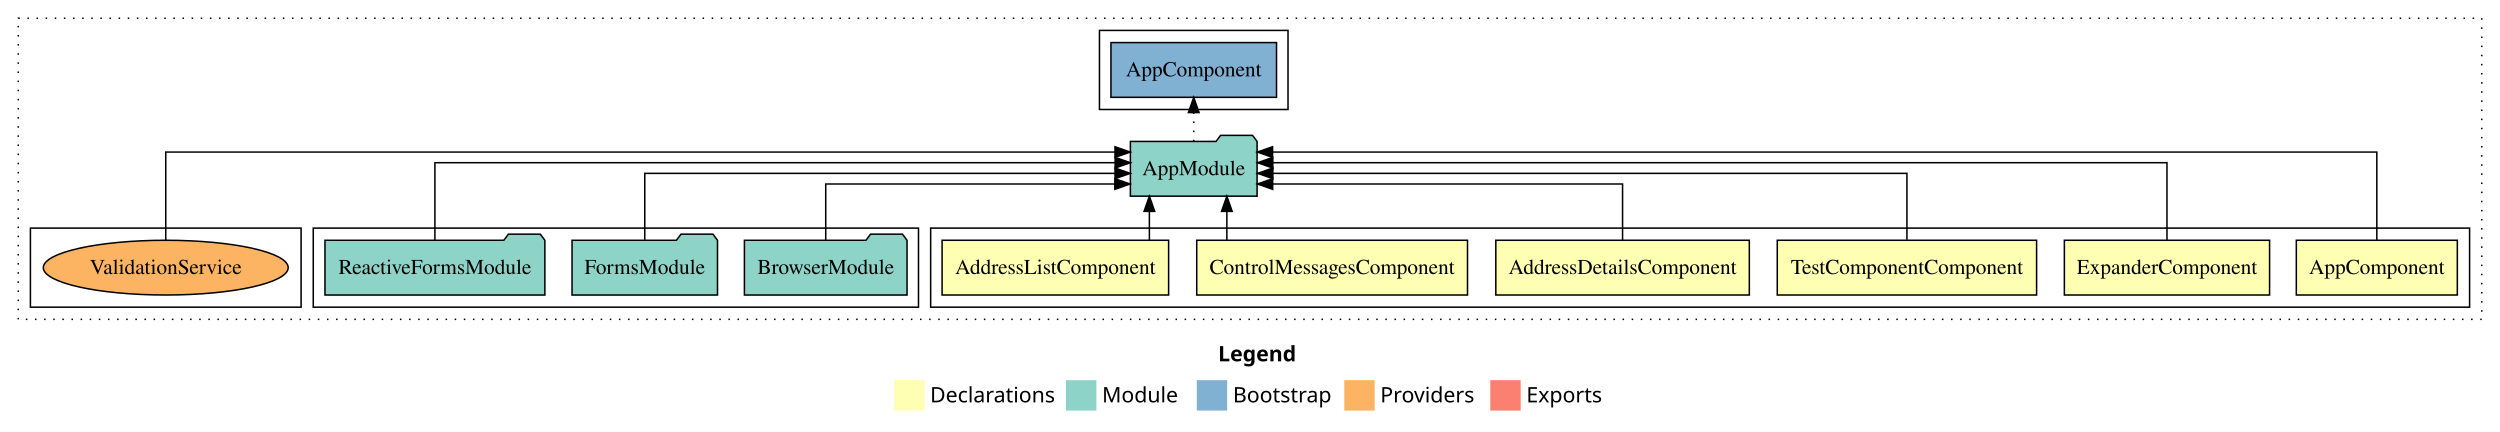
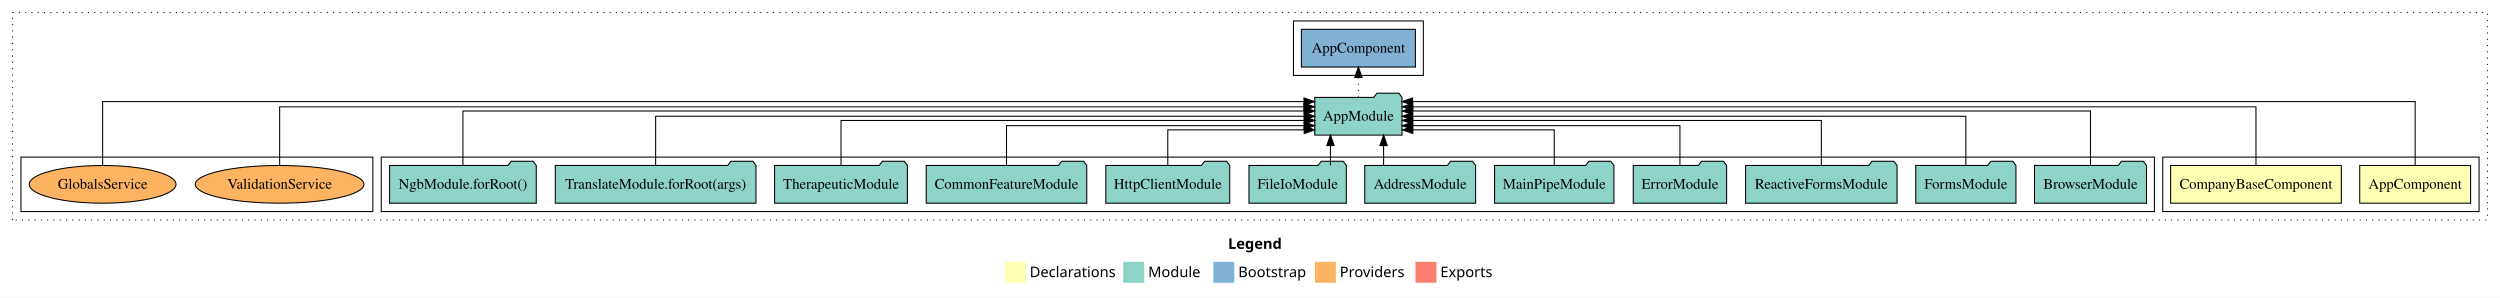
- <svg xmlns="http://www.w3.org/2000/svg" width="1644pt" height="284pt" viewBox="0.00 0.00 1644.00 284.00">
+ <svg xmlns="http://www.w3.org/2000/svg" width="2387pt" height="284pt" viewBox="0.00 0.00 2387.00 284.00">
  <g id="graph0" class="graph" transform="scale(1 1) rotate(0) translate(4 280)">
-     <polygon fill="#ffffff" stroke="transparent" points="-4,4 -4,-280 1640,-280 1640,4 -4,4" />
-     <text text-anchor="start" x="797.009" y="-42.4" font-family="sans-serif" font-weight="bold" font-size="14.00" fill="#000000">Legend</text>
-     <polygon fill="#ffffb3" stroke="transparent" points="584,-10 584,-30 604,-30 604,-10 584,-10" />
-     <text text-anchor="start" x="607.629" y="-15.4" font-family="sans-serif" font-size="14.00" fill="#000000">  Declarations</text>
-     <polygon fill="#8dd3c7" stroke="transparent" points="697,-10 697,-30 717,-30 717,-10 697,-10" />
-     <text text-anchor="start" x="720.725" y="-15.4" font-family="sans-serif" font-size="14.00" fill="#000000">  Module</text>
-     <polygon fill="#80b1d3" stroke="transparent" points="783,-10 783,-30 803,-30 803,-10 783,-10" />
-     <text text-anchor="start" x="806.781" y="-15.4" font-family="sans-serif" font-size="14.00" fill="#000000">  Bootstrap</text>
-     <polygon fill="#fdb462" stroke="transparent" points="880,-10 880,-30 900,-30 900,-10 880,-10" />
-     <text text-anchor="start" x="903.673" y="-15.4" font-family="sans-serif" font-size="14.00" fill="#000000">  Providers</text>
-     <polygon fill="#fb8072" stroke="transparent" points="976,-10 976,-30 996,-30 996,-10 976,-10" />
-     <text text-anchor="start" x="999.726" y="-15.4" font-family="sans-serif" font-size="14.00" fill="#000000">  Exports</text>
+     <polygon fill="#ffffff" stroke="transparent" points="-4,4 -4,-280 2383,-280 2383,4 -4,4" />
+     <text text-anchor="start" x="1168.509" y="-42.4" font-family="sans-serif" font-weight="bold" font-size="14.00" fill="#000000">Legend</text>
+     <polygon fill="#ffffb3" stroke="transparent" points="955.5,-10 955.5,-30 975.5,-30 975.5,-10 955.5,-10" />
+     <text text-anchor="start" x="979.129" y="-15.4" font-family="sans-serif" font-size="14.00" fill="#000000">  Declarations</text>
+     <polygon fill="#8dd3c7" stroke="transparent" points="1068.5,-10 1068.5,-30 1088.5,-30 1088.5,-10 1068.5,-10" />
+     <text text-anchor="start" x="1092.225" y="-15.4" font-family="sans-serif" font-size="14.00" fill="#000000">  Module</text>
+     <polygon fill="#80b1d3" stroke="transparent" points="1154.5,-10 1154.5,-30 1174.5,-30 1174.5,-10 1154.5,-10" />
+     <text text-anchor="start" x="1178.281" y="-15.4" font-family="sans-serif" font-size="14.00" fill="#000000">  Bootstrap</text>
+     <polygon fill="#fdb462" stroke="transparent" points="1251.5,-10 1251.5,-30 1271.5,-30 1271.5,-10 1251.5,-10" />
+     <text text-anchor="start" x="1275.173" y="-15.4" font-family="sans-serif" font-size="14.00" fill="#000000">  Providers</text>
+     <polygon fill="#fb8072" stroke="transparent" points="1347.5,-10 1347.5,-30 1367.5,-30 1367.5,-10 1347.5,-10" />
+     <text text-anchor="start" x="1371.226" y="-15.4" font-family="sans-serif" font-size="14.00" fill="#000000">  Exports</text>
    <g id="clust1" class="cluster">
-       <polygon fill="none" stroke="#000000" stroke-dasharray="1,5" points="8,-70 8,-268 1628,-268 1628,-70 8,-70" />
+       <polygon fill="none" stroke="#000000" stroke-dasharray="1,5" points="8,-70 8,-268 2371,-268 2371,-70 8,-70" />
    </g>
    <g id="clust2" class="cluster">
-       <polygon fill="none" stroke="#000000" points="608,-78 608,-130 1620,-130 1620,-78 608,-78" />
+       <polygon fill="none" stroke="#000000" points="2061,-78 2061,-130 2363,-130 2363,-78 2061,-78" />
    </g>
-     <g id="clust9" class="cluster">
-       <polygon fill="none" stroke="#000000" points="202,-78 202,-130 600,-130 600,-78 202,-78" />
+     <g id="clust5" class="cluster">
+       <polygon fill="none" stroke="#000000" points="360,-78 360,-130 2053,-130 2053,-78 360,-78" />
    </g>
-     <g id="clust11" class="cluster">
-       <polygon fill="none" stroke="#000000" points="719,-208 719,-260 843,-260 843,-208 719,-208" />
+     <g id="clust7" class="cluster">
+       <polygon fill="none" stroke="#000000" points="1231,-208 1231,-260 1355,-260 1355,-208 1231,-208" />
    </g>
-     <g id="clust12" class="cluster">
-       <polygon fill="none" stroke="#000000" points="16,-78 16,-130 194,-130 194,-78 16,-78" />
+     <g id="clust8" class="cluster">
+       <polygon fill="none" stroke="#000000" points="16,-78 16,-130 352,-130 352,-78 16,-78" />
    </g>
    <g id="node1" class="node">
-       <polygon fill="#ffffb3" stroke="#000000" points="1611.94,-122 1506.06,-122 1506.06,-86 1611.94,-86 1611.94,-122" />
-       <text text-anchor="middle" x="1559" y="-99.8" font-family="Times,serif" font-size="14.00" fill="#000000">AppComponent</text>
+       <polygon fill="#ffffb3" stroke="#000000" points="2354.94,-122 2249.06,-122 2249.06,-86 2354.94,-86 2354.94,-122" />
+       <text text-anchor="middle" x="2302" y="-99.8" font-family="Times,serif" font-size="14.00" fill="#000000">AppComponent</text>
+     </g>
+     <g id="node3" class="node">
+       <polygon fill="#8dd3c7" stroke="#000000" points="1334.657,-187 1331.657,-191 1310.657,-191 1307.657,-187 1251.343,-187 1251.343,-151 1334.657,-151 1334.657,-187" />
+       <text text-anchor="middle" x="1293" y="-164.8" font-family="Times,serif" font-size="14.00" fill="#000000">AppModule</text>
+     </g>
+     <g id="edge1" class="edge">
+       <path fill="none" stroke="#000000" d="M2302,-122.323C2302,-145.66 2302,-183 2302,-183 2302,-183 1344.752,-183 1344.752,-183" />
+       <polygon fill="#000000" stroke="#000000" points="1344.753,-179.5 1334.752,-183 1344.752,-186.5 1344.753,-179.5" />
+     </g>
+     <g id="node2" class="node">
+       <polygon fill="#ffffb3" stroke="#000000" points="2231.485,-122 2068.515,-122 2068.515,-86 2231.485,-86 2231.485,-122" />
+       <text text-anchor="middle" x="2150" y="-99.8" font-family="Times,serif" font-size="14.00" fill="#000000">CompanyBaseComponent</text>
+     </g>
+     <g id="edge2" class="edge">
+       <path fill="none" stroke="#000000" d="M2150,-122.292C2150,-144.206 2150,-178 2150,-178 2150,-178 1344.915,-178 1344.915,-178" />
+       <polygon fill="#000000" stroke="#000000" points="1344.915,-174.5 1334.915,-178 1344.915,-181.5 1344.915,-174.5" />
+     </g>
+     <g id="node16" class="node">
+       <polygon fill="#80b1d3" stroke="#000000" points="1347.439,-252 1238.561,-252 1238.561,-216 1347.439,-216 1347.439,-252" />
+       <text text-anchor="middle" x="1293" y="-229.8" font-family="Times,serif" font-size="14.00" fill="#000000">AppComponent </text>
+     </g>
+     <g id="edge15" class="edge">
+       <path fill="none" stroke="#000000" stroke-dasharray="1,5" d="M1293,-187.106C1293,-187.106 1293,-205.991 1293,-205.991" />
+       <polygon fill="#000000" stroke="#000000" points="1289.5,-205.991 1293,-215.991 1296.5,-205.991 1289.5,-205.991" />
+     </g>
+     <g id="node4" class="node">
+       <polygon fill="#8dd3c7" stroke="#000000" points="2045.473,-122 2042.473,-126 2021.473,-126 2018.473,-122 1938.527,-122 1938.527,-86 2045.473,-86 2045.473,-122" />
+       <text text-anchor="middle" x="1992" y="-99.8" font-family="Times,serif" font-size="14.00" fill="#000000">BrowserModule</text>
+     </g>
+     <g id="edge3" class="edge">
+       <path fill="none" stroke="#000000" d="M1992,-122.027C1992,-142.767 1992,-174 1992,-174 1992,-174 1344.891,-174 1344.891,-174" />
+       <polygon fill="#000000" stroke="#000000" points="1344.892,-170.5 1334.891,-174 1344.891,-177.5 1344.892,-170.5" />
+     </g>
+     <g id="node5" class="node">
+       <polygon fill="#8dd3c7" stroke="#000000" points="1920.829,-122 1917.829,-126 1896.829,-126 1893.829,-122 1825.171,-122 1825.171,-86 1920.829,-86 1920.829,-122" />
+       <text text-anchor="middle" x="1873" y="-99.8" font-family="Times,serif" font-size="14.00" fill="#000000">FormsModule</text>
+     </g>
+     <g id="edge4" class="edge">
+       <path fill="none" stroke="#000000" d="M1873,-122.106C1873,-141.339 1873,-169 1873,-169 1873,-169 1344.712,-169 1344.712,-169" />
+       <polygon fill="#000000" stroke="#000000" points="1344.712,-165.5 1334.712,-169 1344.712,-172.5 1344.712,-165.5" />
+     </g>
+     <g id="node6" class="node">
+       <polygon fill="#8dd3c7" stroke="#000000" points="1807.305,-122 1804.305,-126 1783.305,-126 1780.305,-122 1662.695,-122 1662.695,-86 1807.305,-86 1807.305,-122" />
+       <text text-anchor="middle" x="1735" y="-99.8" font-family="Times,serif" font-size="14.00" fill="#000000">ReactiveFormsModule</text>
+     </g>
+     <g id="edge5" class="edge">
+       <path fill="none" stroke="#000000" d="M1735,-122.302C1735,-140.27 1735,-165 1735,-165 1735,-165 1344.981,-165 1344.981,-165" />
+       <polygon fill="#000000" stroke="#000000" points="1344.981,-161.5 1334.981,-165 1344.981,-168.5 1344.981,-161.5" />
    </g>
    <g id="node7" class="node">
-       <polygon fill="#8dd3c7" stroke="#000000" points="822.657,-187 819.657,-191 798.657,-191 795.657,-187 739.343,-187 739.343,-151 822.657,-151 822.657,-187" />
-       <text text-anchor="middle" x="781" y="-164.8" font-family="Times,serif" font-size="14.00" fill="#000000">AppModule</text>
-     </g>
-     <g id="edge1" class="edge">
-       <path fill="none" stroke="#000000" d="M1559,-122.011C1559,-144.485 1559,-180 1559,-180 1559,-180 832.829,-180 832.829,-180" />
-       <polygon fill="#000000" stroke="#000000" points="832.829,-176.5 822.829,-180 832.829,-183.5 832.829,-176.5" />
-     </g>
-     <g id="node2" class="node">
-       <polygon fill="#ffffb3" stroke="#000000" points="1488.475,-122 1353.525,-122 1353.525,-86 1488.475,-86 1488.475,-122" />
-       <text text-anchor="middle" x="1421" y="-99.8" font-family="Times,serif" font-size="14.00" fill="#000000">ExpanderComponent</text>
-     </g>
-     <g id="edge2" class="edge">
-       <path fill="none" stroke="#000000" d="M1421,-122.129C1421,-142.572 1421,-173 1421,-173 1421,-173 832.992,-173 832.992,-173" />
-       <polygon fill="#000000" stroke="#000000" points="832.992,-169.5 822.992,-173 832.992,-176.5 832.992,-169.5" />
-     </g>
-     <g id="node3" class="node">
-       <polygon fill="#ffffb3" stroke="#000000" points="1335.267,-122 1164.733,-122 1164.733,-86 1335.267,-86 1335.267,-122" />
-       <text text-anchor="middle" x="1250" y="-99.8" font-family="Times,serif" font-size="14.00" fill="#000000">TestComponentComponent</text>
-     </g>
-     <g id="edge3" class="edge">
-       <path fill="none" stroke="#000000" d="M1250,-122.267C1250,-140.555 1250,-166 1250,-166 1250,-166 833.033,-166 833.033,-166" />
-       <polygon fill="#000000" stroke="#000000" points="833.033,-162.5 823.033,-166 833.033,-169.5 833.033,-162.5" />
-     </g>
-     <g id="node4" class="node">
-       <polygon fill="#ffffb3" stroke="#000000" points="1146.356,-122 979.644,-122 979.644,-86 1146.356,-86 1146.356,-122" />
-       <text text-anchor="middle" x="1063" y="-99.8" font-family="Times,serif" font-size="14.00" fill="#000000">AddressDetailsComponent</text>
-     </g>
-     <g id="edge4" class="edge">
-       <path fill="none" stroke="#000000" d="M1063,-122.009C1063,-138.049 1063,-159 1063,-159 1063,-159 832.914,-159 832.914,-159" />
-       <polygon fill="#000000" stroke="#000000" points="832.914,-155.5 822.914,-159 832.914,-162.5 832.914,-155.5" />
-     </g>
-     <g id="node5" class="node">
-       <polygon fill="#ffffb3" stroke="#000000" points="961.034,-122 782.966,-122 782.966,-86 961.034,-86 961.034,-122" />
-       <text text-anchor="middle" x="872" y="-99.8" font-family="Times,serif" font-size="14.00" fill="#000000">ControlMessagesComponent</text>
-     </g>
-     <g id="edge5" class="edge">
-       <path fill="none" stroke="#000000" d="M802.781,-122.106C802.781,-122.106 802.781,-140.991 802.781,-140.991" />
-       <polygon fill="#000000" stroke="#000000" points="799.281,-140.991 802.781,-150.991 806.281,-140.991 799.281,-140.991" />
-     </g>
-     <g id="node6" class="node">
-       <polygon fill="#ffffb3" stroke="#000000" points="764.482,-122 615.518,-122 615.518,-86 764.482,-86 764.482,-122" />
-       <text text-anchor="middle" x="690" y="-99.8" font-family="Times,serif" font-size="14.00" fill="#000000">AddressListComponent</text>
+       <polygon fill="#8dd3c7" stroke="#000000" points="1644.584,-122 1641.584,-126 1620.584,-126 1617.584,-122 1555.416,-122 1555.416,-86 1644.584,-86 1644.584,-122" />
+       <text text-anchor="middle" x="1600" y="-99.8" font-family="Times,serif" font-size="14.00" fill="#000000">ErrorModule</text>
    </g>
    <g id="edge6" class="edge">
-       <path fill="none" stroke="#000000" d="M751.831,-122.106C751.831,-122.106 751.831,-140.991 751.831,-140.991" />
-       <polygon fill="#000000" stroke="#000000" points="748.331,-140.991 751.831,-150.991 755.331,-140.991 748.331,-140.991" />
+       <path fill="none" stroke="#000000" d="M1600,-122.027C1600,-138.398 1600,-160 1600,-160 1600,-160 1344.723,-160 1344.723,-160" />
+       <polygon fill="#000000" stroke="#000000" points="1344.723,-156.5 1334.723,-160 1344.723,-163.5 1344.723,-156.5" />
+     </g>
+     <g id="node8" class="node">
+       <polygon fill="#8dd3c7" stroke="#000000" points="1536.987,-122 1533.987,-126 1512.987,-126 1509.987,-122 1423.013,-122 1423.013,-86 1536.987,-86 1536.987,-122" />
+       <text text-anchor="middle" x="1480" y="-99.8" font-family="Times,serif" font-size="14.00" fill="#000000">MainPipeModule</text>
+     </g>
+     <g id="edge7" class="edge">
+       <path fill="none" stroke="#000000" d="M1480,-122.187C1480,-137.182 1480,-156 1480,-156 1480,-156 1344.966,-156 1344.966,-156" />
+       <polygon fill="#000000" stroke="#000000" points="1344.966,-152.5 1334.966,-156 1344.966,-159.5 1344.966,-152.5" />
+     </g>
+     <g id="node9" class="node">
+       <polygon fill="#8dd3c7" stroke="#000000" points="1404.922,-122 1401.922,-126 1380.922,-126 1377.922,-122 1299.078,-122 1299.078,-86 1404.922,-86 1404.922,-122" />
+       <text text-anchor="middle" x="1352" y="-99.8" font-family="Times,serif" font-size="14.00" fill="#000000">AddressModule</text>
+     </g>
+     <g id="edge8" class="edge">
+       <path fill="none" stroke="#000000" d="M1317.059,-122.106C1317.059,-122.106 1317.059,-140.991 1317.059,-140.991" />
+       <polygon fill="#000000" stroke="#000000" points="1313.559,-140.991 1317.059,-150.991 1320.559,-140.991 1313.559,-140.991" />
+     </g>
+     <g id="node10" class="node">
+       <polygon fill="#8dd3c7" stroke="#000000" points="1281.489,-122 1278.489,-126 1257.489,-126 1254.489,-122 1188.511,-122 1188.511,-86 1281.489,-86 1281.489,-122" />
+       <text text-anchor="middle" x="1235" y="-99.8" font-family="Times,serif" font-size="14.00" fill="#000000">FileIoModule</text>
+     </g>
+     <g id="edge9" class="edge">
+       <path fill="none" stroke="#000000" d="M1266.333,-122.106C1266.333,-122.106 1266.333,-140.991 1266.333,-140.991" />
+       <polygon fill="#000000" stroke="#000000" points="1262.833,-140.991 1266.333,-150.991 1269.833,-140.991 1262.833,-140.991" />
    </g>
    <g id="node11" class="node">
-       <polygon fill="#80b1d3" stroke="#000000" points="835.439,-252 726.561,-252 726.561,-216 835.439,-216 835.439,-252" />
-       <text text-anchor="middle" x="781" y="-229.8" font-family="Times,serif" font-size="14.00" fill="#000000">AppComponent </text>
+       <polygon fill="#8dd3c7" stroke="#000000" points="1170.161,-122 1167.161,-126 1146.161,-126 1143.161,-122 1051.839,-122 1051.839,-86 1170.161,-86 1170.161,-122" />
+       <text text-anchor="middle" x="1111" y="-99.8" font-family="Times,serif" font-size="14.00" fill="#000000">HttpClientModule</text>
    </g>
    <g id="edge10" class="edge">
-       <path fill="none" stroke="#000000" stroke-dasharray="1,5" d="M781,-187.106C781,-187.106 781,-205.991 781,-205.991" />
-       <polygon fill="#000000" stroke="#000000" points="777.5,-205.991 781,-215.991 784.5,-205.991 777.5,-205.991" />
-     </g>
-     <g id="node8" class="node">
-       <polygon fill="#8dd3c7" stroke="#000000" points="592.473,-122 589.473,-126 568.473,-126 565.473,-122 485.527,-122 485.527,-86 592.473,-86 592.473,-122" />
-       <text text-anchor="middle" x="539" y="-99.8" font-family="Times,serif" font-size="14.00" fill="#000000">BrowserModule</text>
-     </g>
-     <g id="edge7" class="edge">
-       <path fill="none" stroke="#000000" d="M539,-122.009C539,-138.049 539,-159 539,-159 539,-159 729.123,-159 729.123,-159" />
-       <polygon fill="#000000" stroke="#000000" points="729.123,-162.5 739.123,-159 729.123,-155.5 729.123,-162.5" />
-     </g>
-     <g id="node9" class="node">
-       <polygon fill="#8dd3c7" stroke="#000000" points="467.829,-122 464.829,-126 443.829,-126 440.829,-122 372.171,-122 372.171,-86 467.829,-86 467.829,-122" />
-       <text text-anchor="middle" x="420" y="-99.8" font-family="Times,serif" font-size="14.00" fill="#000000">FormsModule</text>
-     </g>
-     <g id="edge8" class="edge">
-       <path fill="none" stroke="#000000" d="M420,-122.267C420,-140.555 420,-166 420,-166 420,-166 729.236,-166 729.236,-166" />
-       <polygon fill="#000000" stroke="#000000" points="729.236,-169.5 739.236,-166 729.236,-162.5 729.236,-169.5" />
-     </g>
-     <g id="node10" class="node">
-       <polygon fill="#8dd3c7" stroke="#000000" points="354.305,-122 351.305,-126 330.305,-126 327.305,-122 209.695,-122 209.695,-86 354.305,-86 354.305,-122" />
-       <text text-anchor="middle" x="282" y="-99.8" font-family="Times,serif" font-size="14.00" fill="#000000">ReactiveFormsModule</text>
-     </g>
-     <g id="edge9" class="edge">
-       <path fill="none" stroke="#000000" d="M282,-122.129C282,-142.572 282,-173 282,-173 282,-173 729.314,-173 729.314,-173" />
-       <polygon fill="#000000" stroke="#000000" points="729.314,-176.5 739.314,-173 729.314,-169.5 729.314,-176.5" />
+       <path fill="none" stroke="#000000" d="M1111,-122.187C1111,-137.182 1111,-156 1111,-156 1111,-156 1241.245,-156 1241.245,-156" />
+       <polygon fill="#000000" stroke="#000000" points="1241.246,-159.5 1251.245,-156 1241.245,-152.5 1241.246,-159.5" />
    </g>
    <g id="node12" class="node">
-       <ellipse fill="#fdb462" stroke="#000000" cx="105" cy="-104" rx="80.514" ry="18" />
-       <text text-anchor="middle" x="105" y="-99.8" font-family="Times,serif" font-size="14.00" fill="#000000">ValidationService</text>
+       <polygon fill="#8dd3c7" stroke="#000000" points="1033.646,-122 1030.646,-126 1009.646,-126 1006.646,-122 880.354,-122 880.354,-86 1033.646,-86 1033.646,-122" />
+       <text text-anchor="middle" x="957" y="-99.8" font-family="Times,serif" font-size="14.00" fill="#000000">CommonFeatureModule</text>
    </g>
    <g id="edge11" class="edge">
-       <path fill="none" stroke="#000000" d="M105,-122.011C105,-144.485 105,-180 105,-180 105,-180 729.223,-180 729.223,-180" />
-       <polygon fill="#000000" stroke="#000000" points="729.223,-183.5 739.223,-180 729.223,-176.5 729.223,-183.5" />
+       <path fill="none" stroke="#000000" d="M957,-122.027C957,-138.398 957,-160 957,-160 957,-160 1241.125,-160 1241.125,-160" />
+       <polygon fill="#000000" stroke="#000000" points="1241.125,-163.5 1251.125,-160 1241.125,-156.5 1241.125,-163.5" />
+     </g>
+     <g id="node13" class="node">
+       <polygon fill="#8dd3c7" stroke="#000000" points="862.403,-122 859.403,-126 838.403,-126 835.403,-122 735.597,-122 735.597,-86 862.403,-86 862.403,-122" />
+       <text text-anchor="middle" x="799" y="-99.8" font-family="Times,serif" font-size="14.00" fill="#000000">TherapeuticModule</text>
+     </g>
+     <g id="edge12" class="edge">
+       <path fill="none" stroke="#000000" d="M799,-122.302C799,-140.27 799,-165 799,-165 799,-165 1241.308,-165 1241.308,-165" />
+       <polygon fill="#000000" stroke="#000000" points="1241.308,-168.5 1251.308,-165 1241.308,-161.5 1241.308,-168.5" />
+     </g>
+     <g id="node14" class="node">
+       <polygon fill="#8dd3c7" stroke="#000000" points="717.822,-122 714.822,-126 693.822,-126 690.822,-122 526.178,-122 526.178,-86 717.822,-86 717.822,-122" />
+       <text text-anchor="middle" x="622" y="-99.8" font-family="Times,serif" font-size="14.00" fill="#000000">TranslateModule.forRoot(args)</text>
+     </g>
+     <g id="edge13" class="edge">
+       <path fill="none" stroke="#000000" d="M622,-122.106C622,-141.339 622,-169 622,-169 622,-169 1241.28,-169 1241.28,-169" />
+       <polygon fill="#000000" stroke="#000000" points="1241.28,-172.5 1251.28,-169 1241.279,-165.5 1241.28,-172.5" />
+     </g>
+     <g id="node15" class="node">
+       <polygon fill="#8dd3c7" stroke="#000000" points="508.026,-122 505.026,-126 484.026,-126 481.026,-122 367.974,-122 367.974,-86 508.026,-86 508.026,-122" />
+       <text text-anchor="middle" x="438" y="-99.8" font-family="Times,serif" font-size="14.00" fill="#000000">NgbModule.forRoot()</text>
+     </g>
+     <g id="edge14" class="edge">
+       <path fill="none" stroke="#000000" d="M438,-122.027C438,-142.767 438,-174 438,-174 438,-174 1241.183,-174 1241.183,-174" />
+       <polygon fill="#000000" stroke="#000000" points="1241.183,-177.5 1251.183,-174 1241.183,-170.5 1241.183,-177.5" />
+     </g>
+     <g id="node17" class="node">
+       <ellipse fill="#fdb462" stroke="#000000" cx="263" cy="-104" rx="80.514" ry="18" />
+       <text text-anchor="middle" x="263" y="-99.8" font-family="Times,serif" font-size="14.00" fill="#000000">ValidationService</text>
+     </g>
+     <g id="edge16" class="edge">
+       <path fill="none" stroke="#000000" d="M263,-122.292C263,-144.206 263,-178 263,-178 263,-178 1241.025,-178 1241.025,-178" />
+       <polygon fill="#000000" stroke="#000000" points="1241.025,-181.5 1251.025,-178 1241.025,-174.5 1241.025,-181.5" />
+     </g>
+     <g id="node18" class="node">
+       <ellipse fill="#fdb462" stroke="#000000" cx="94" cy="-104" rx="70.06" ry="18" />
+       <text text-anchor="middle" x="94" y="-99.8" font-family="Times,serif" font-size="14.00" fill="#000000">GlobalsService</text>
+     </g>
+     <g id="edge17" class="edge">
+       <path fill="none" stroke="#000000" d="M94,-122.323C94,-145.66 94,-183 94,-183 94,-183 1241.03,-183 1241.03,-183" />
+       <polygon fill="#000000" stroke="#000000" points="1241.03,-186.5 1251.03,-183 1241.03,-179.5 1241.03,-186.5" />
    </g>
  </g>
</svg>
